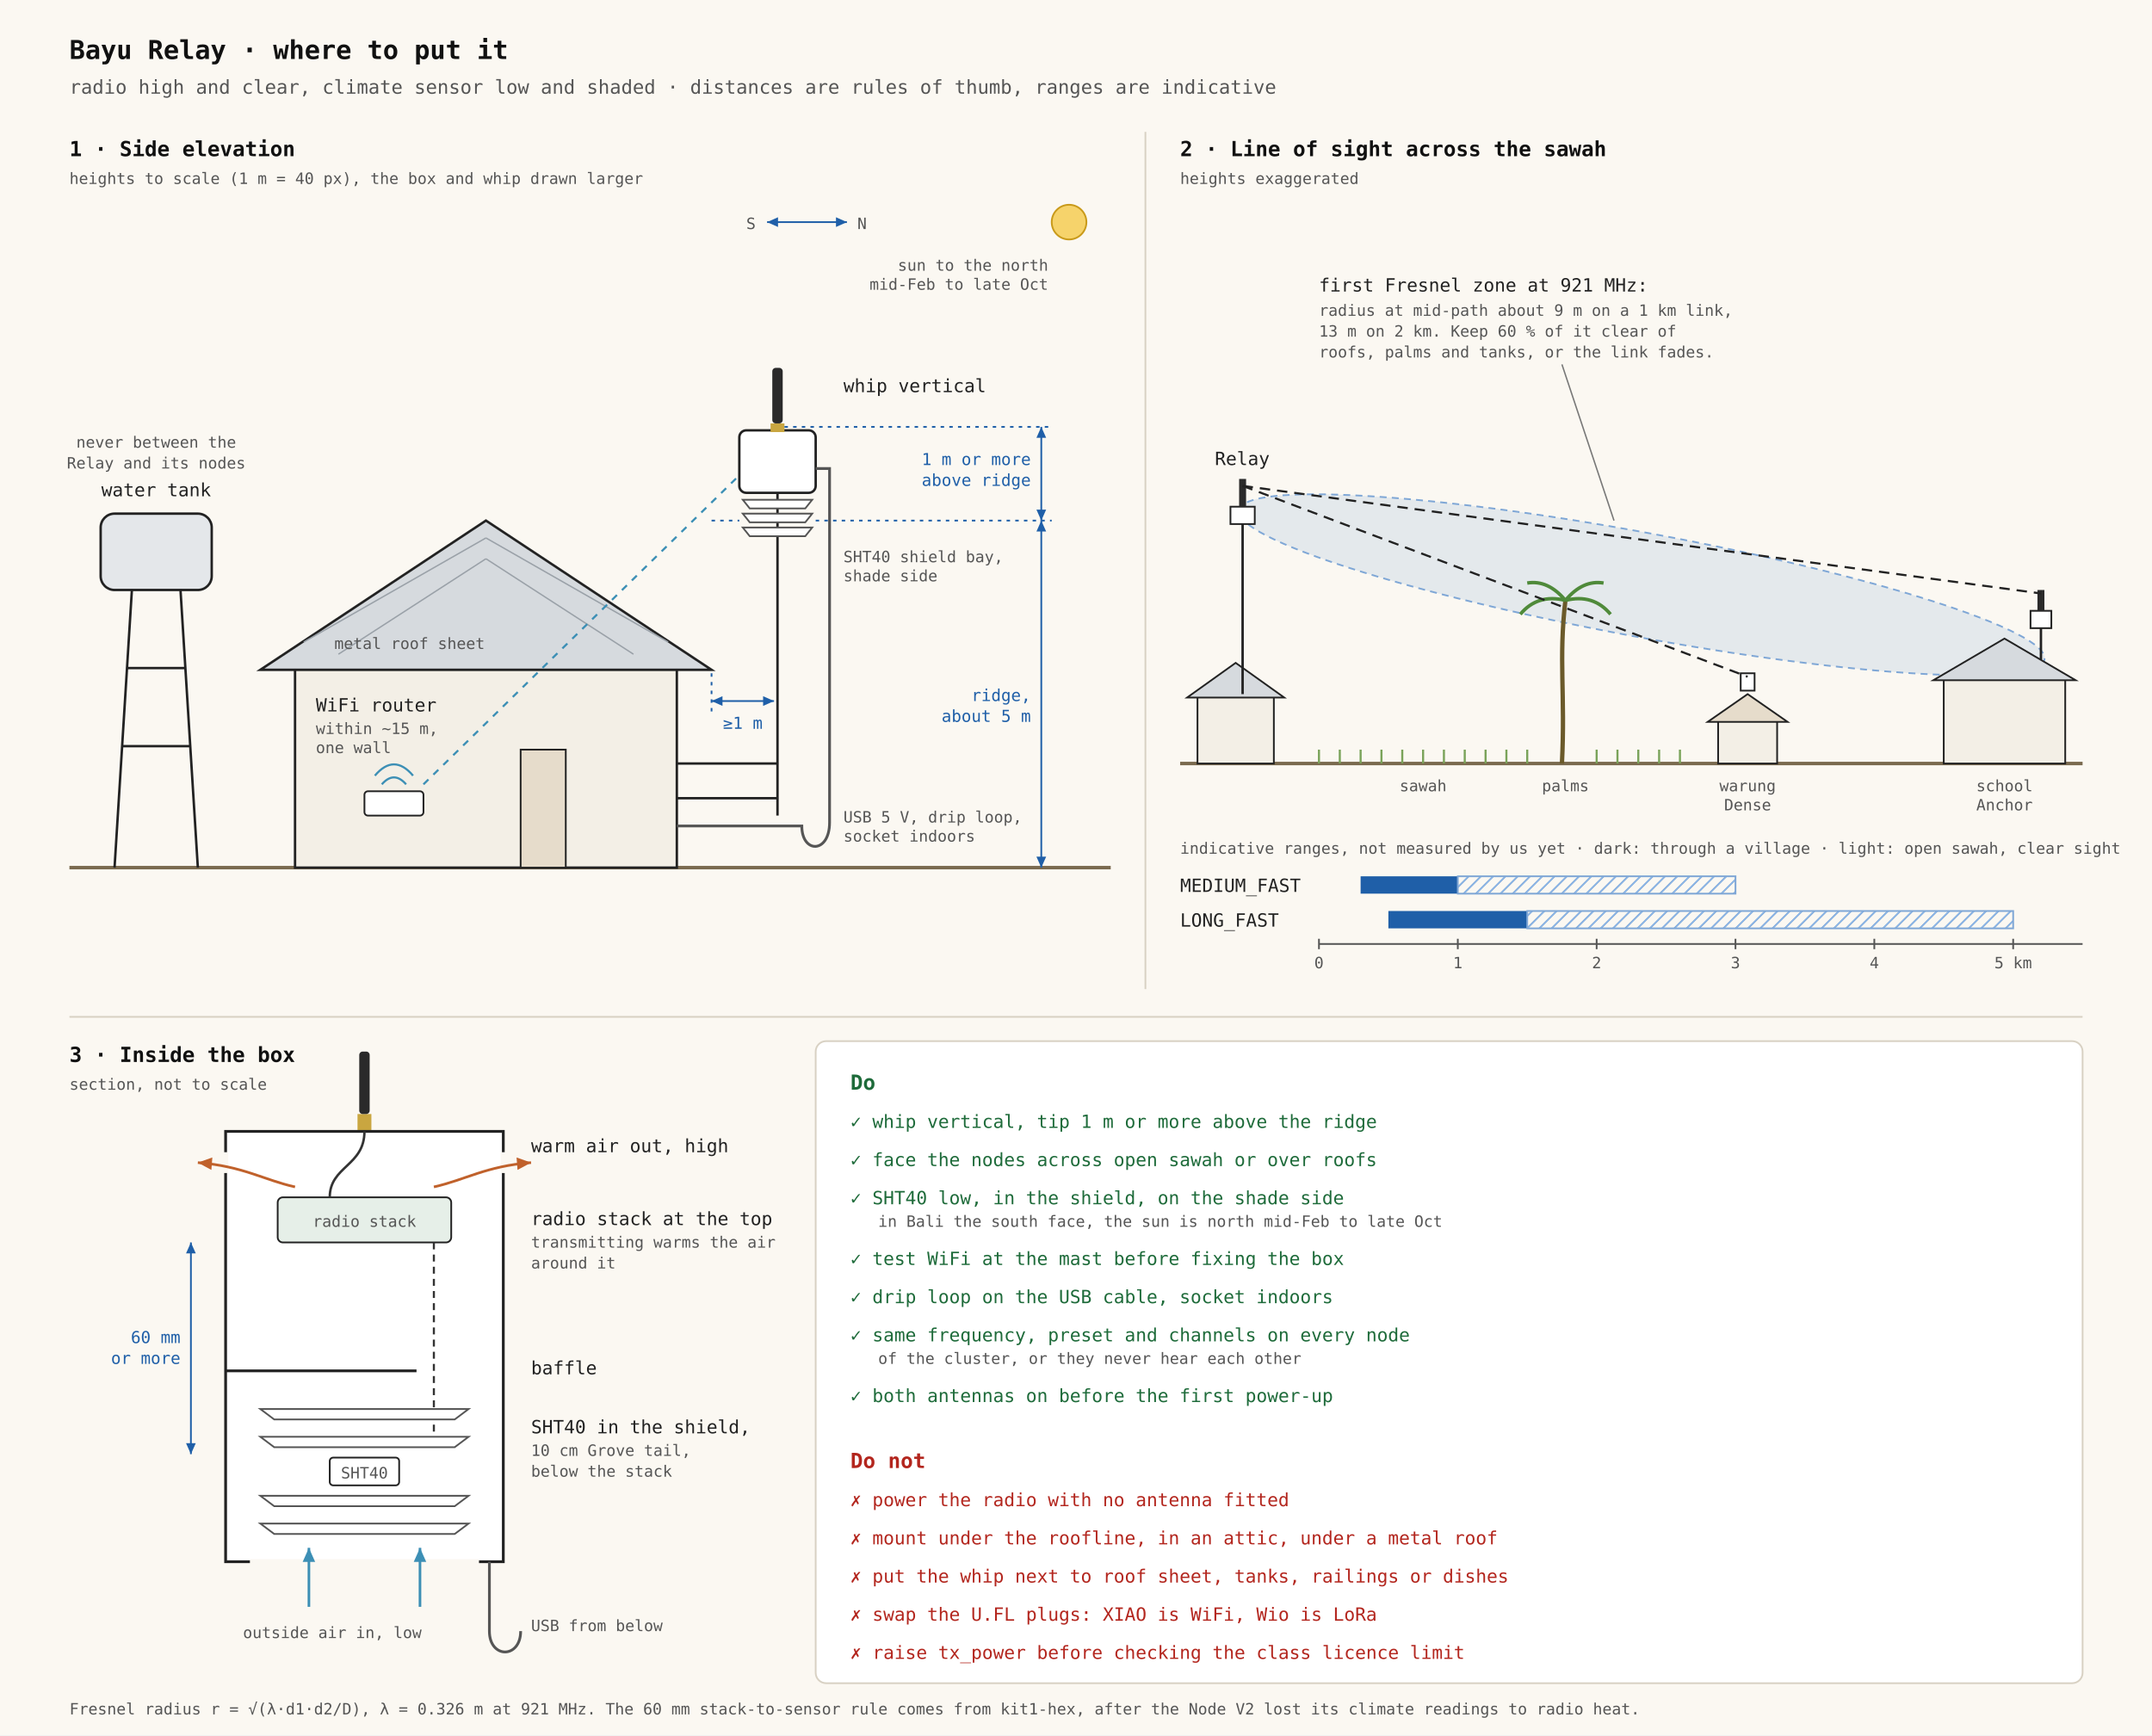
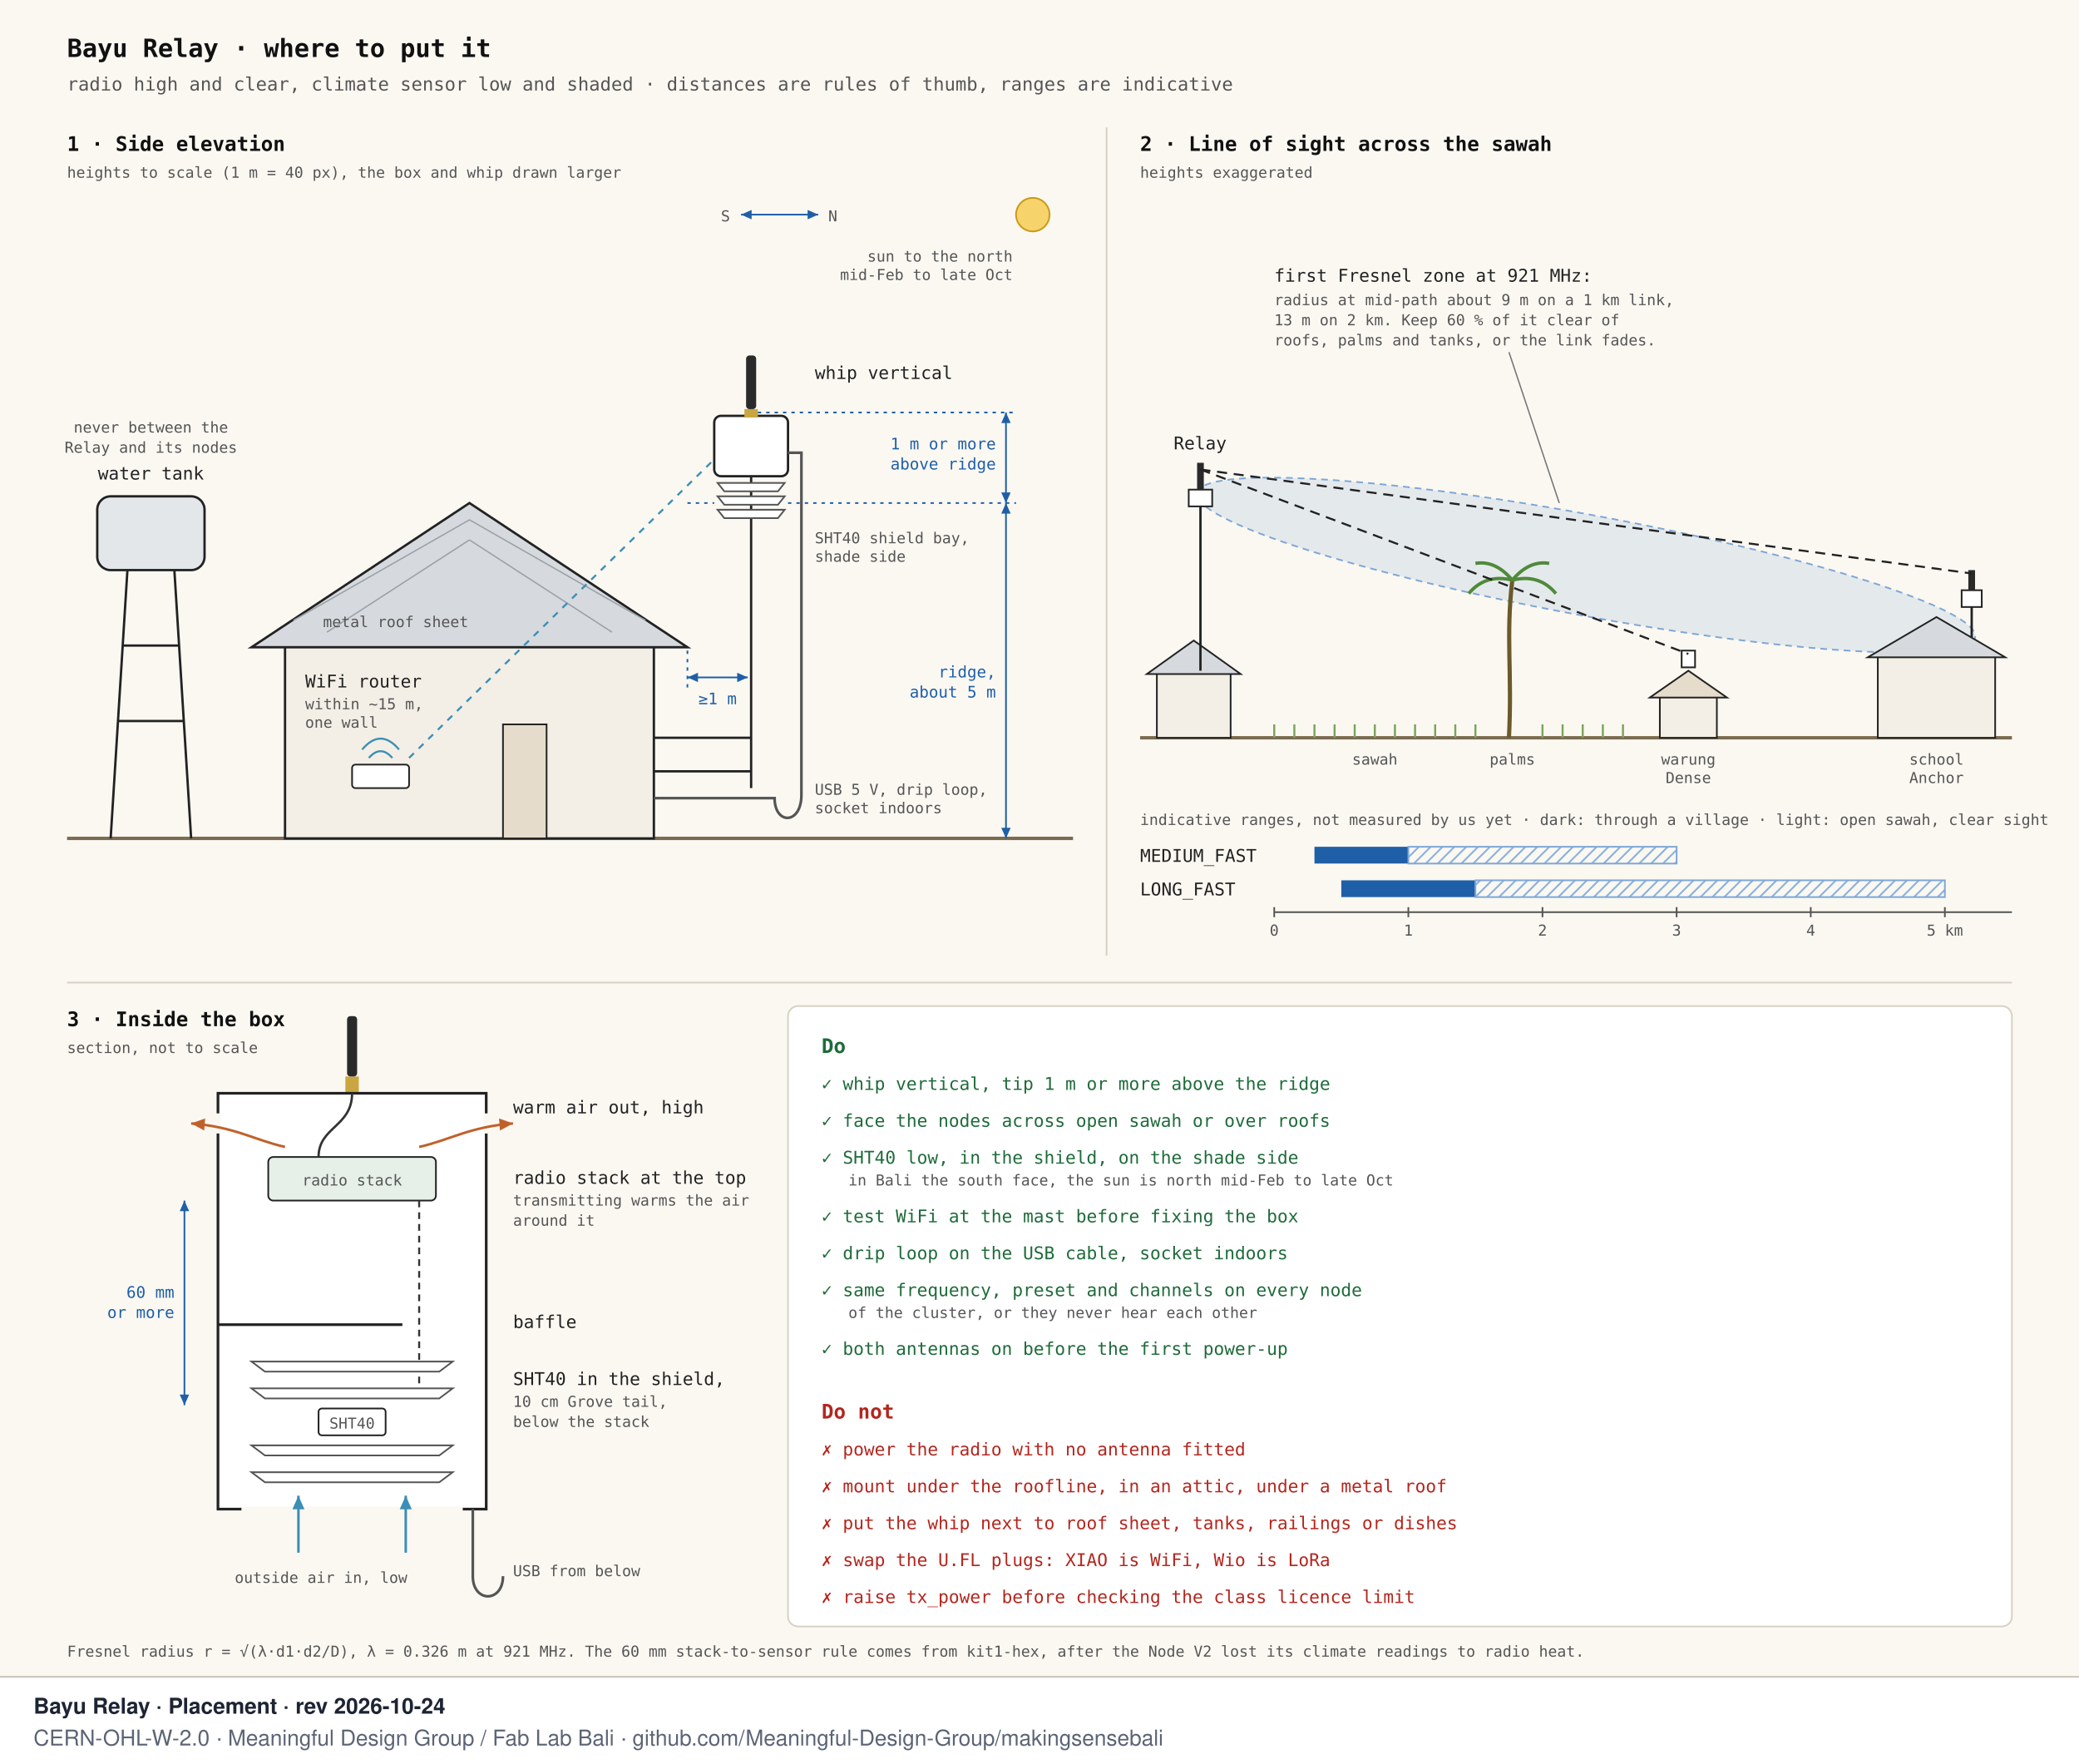
- <svg xmlns="http://www.w3.org/2000/svg" viewBox="0 0 1240 1000" role="img" font-family="ui-monospace, 'SF Mono', Menlo, Consolas, 'DejaVu Sans Mono', monospace">
+ <svg xmlns="http://www.w3.org/2000/svg" viewBox="0 0 1240 1052" role="img" font-family="ui-monospace, 'SF Mono', Menlo, Consolas, 'DejaVu Sans Mono', monospace" width="1240" height="1052">
  <style>
    .t    { font-size: 15px; font-weight: 700; fill: #111; }
    .st   { font-size: 11px; fill: #555; }
    .h    { font-size: 12px; font-weight: 700; fill: #111; }
    .lab  { font-size: 10.5px; fill: #222; }
    .sm   { font-size: 9px; fill: #555; }
    .dim  { font-size: 9.5px; fill: #1f5fa8; }
    .warn { font-size: 10.5px; fill: #b3261e; }
    .ok   { font-size: 10.5px; fill: #1e6b3a; }
    .okh  { font-size: 12px; font-weight: 700; fill: #1e6b3a; }
    .noh  { font-size: 12px; font-weight: 700; fill: #b3261e; }
    .d    { fill: none; stroke: #1f5fa8; stroke-width: 1; }
    .ink  { fill: none; stroke: #222; stroke-width: 1.4; }
  </style>
  <defs>
    <marker id="a" viewBox="0 0 10 10" refX="9" refY="5" markerWidth="7" markerHeight="7" orient="auto-start-reverse">
      <path d="M0 1 L9 5 L0 9 Z" fill="#1f5fa8" />
    </marker>
    <marker id="air" viewBox="0 0 10 10" refX="9" refY="5" markerWidth="6" markerHeight="6" orient="auto">
      <path d="M0 1 L9 5 L0 9 Z" fill="#c0612b" />
    </marker>
    <marker id="cool" viewBox="0 0 10 10" refX="9" refY="5" markerWidth="6" markerHeight="6" orient="auto">
      <path d="M0 1 L9 5 L0 9 Z" fill="#3c8fb5" />
    </marker>
    <pattern id="light" width="5" height="5" patternUnits="userSpaceOnUse" patternTransform="rotate(45)">
      <line x1="0" y1="0" x2="0" y2="5" stroke="#7fa7d6" stroke-width="2" />
    </pattern>
  </defs>
  <rect width="1240" height="1000" fill="#fbf8f2" />
  <text x="40" y="34" class="t">Bayu Relay · where to put it</text>
  <text x="40" y="54" class="st">radio high and clear, climate sensor low and shaded · distances are rules of thumb, ranges are indicative</text>
  <text x="40" y="90" class="h">1 · Side elevation</text>
  <text x="40" y="106" class="sm">heights to scale (1 m = 40 px), the box and whip drawn larger</text>
  <line x1="40" y1="500" x2="640" y2="500" stroke="#7a6a4f" stroke-width="2" />
  <path class="ink" d="M66 500 L76 340 M114 500 L104 340 M70 430 H110 M73 385 H107" />
  <rect x="58" y="296" width="64" height="44" rx="8" fill="#e4e7ea" stroke="#222" stroke-width="1.4" />
  <text x="90" y="286" class="lab" text-anchor="middle">water tank</text>
  <rect x="170" y="380" width="220" height="120" fill="#f3efe6" stroke="#222" stroke-width="1.4" />
  <path d="M150 386 L280 300 L410 386 Z" fill="#d6dade" stroke="#222" stroke-width="1.4" />
  <path d="M175 370 L280 310 M195 377 L280 322 M385 370 L280 310 M365 377 L280 322" stroke="#9aa1a8" stroke-width="0.8" fill="none" />
  <text x="236" y="374" class="sm" text-anchor="middle">metal roof sheet</text>
  <rect x="300" y="432" width="26" height="68" fill="#e6dccb" stroke="#222" />
  <rect x="210" y="456" width="34" height="14" rx="2" fill="#ffffff" stroke="#222" />
  <path d="M220 452 q7 -8 14 0 M216 447 q11 -13 22 0" fill="none" stroke="#3c8fb5" stroke-width="1.2" />
  <text x="182" y="410" class="lab">WiFi router</text>
  <text x="182" y="423" class="sm">within ~15 m,</text>
  <text x="182" y="434" class="sm">one wall</text>
  <path d="M244 452 L430 270" fill="none" stroke="#3c8fb5" stroke-width="1.2" stroke-dasharray="4 4" />
  <path class="ink" d="M448 470 V284" />
  <path class="ink" d="M390 440 H448 M390 460 H448" />
  <rect x="426" y="248" width="44" height="36" rx="4" fill="#ffffff" stroke="#222" stroke-width="1.4" />
  <g fill="#ffffff" stroke="#555" stroke-width="1">
    <path d="M428 288 H468 L464 293 H432 Z" />
    <path d="M428 296 H468 L464 301 H432 Z" />
    <path d="M428 304 H468 L464 309 H432 Z" />
  </g>
  <rect x="444" y="244" width="8" height="5" fill="#c9a640" />
  <rect x="445" y="212" width="6" height="32" rx="2" fill="#2a2a2a" />
  <path d="M470 270 H478 V474 C478 492 462 492 462 476 H390" fill="none" stroke="#555" stroke-width="1.6" />
  <text x="486" y="474" class="sm">USB 5 V, drip loop,</text>
  <text x="486" y="485" class="sm">socket indoors</text>
  <path class="d" d="M600 500 V300" marker-start="url(#a)" marker-end="url(#a)" />
  <path class="d" d="M410 300 H426 M470 300 H606" stroke-dasharray="2 3" />
  <text x="594" y="404" class="dim" text-anchor="end">ridge,</text>
  <text x="594" y="416" class="dim" text-anchor="end">about 5 m</text>
  <path class="d" d="M600 300 V246" marker-start="url(#a)" marker-end="url(#a)" />
  <path class="d" d="M452 246 H606" stroke-dasharray="2 3" />
  <text x="594" y="268" class="dim" text-anchor="end">1 m or more</text>
  <text x="594" y="280" class="dim" text-anchor="end">above ridge</text>
  <path class="d" d="M410 404 H446" marker-start="url(#a)" marker-end="url(#a)" />
  <path class="d" d="M410 388 V410" stroke-dasharray="2 3" />
  <text x="428" y="420" class="dim" text-anchor="middle">≥1 m</text>
  <text x="90" y="258" class="sm" text-anchor="middle">never between the</text>
  <text x="90" y="270" class="sm" text-anchor="middle">Relay and its nodes</text>
  <text x="486" y="226" class="lab">whip vertical</text>
  <text x="486" y="324" class="sm">SHT40 shield bay,</text>
  <text x="486" y="335" class="sm">shade side</text>
  <circle cx="616" cy="128" r="10" fill="#f6d36b" stroke="#c99a1a" />
  <text x="604" y="156" class="sm" text-anchor="end">sun to the north</text>
  <text x="604" y="167" class="sm" text-anchor="end">mid-Feb to late Oct</text>
  <text x="430" y="132" class="sm">S</text>
  <path class="d" d="M442 128 H488" marker-start="url(#a)" marker-end="url(#a)" />
  <text x="494" y="132" class="sm">N</text>
  <line x1="660" y1="76" x2="660" y2="570" stroke="#d8d1c3" />
  <text x="680" y="90" class="h">2 · Line of sight across the sawah</text>
  <text x="680" y="106" class="sm">heights exaggerated</text>
  <line x1="680" y1="440" x2="1200" y2="440" stroke="#7a6a4f" stroke-width="2" />
  <ellipse cx="946" cy="337" rx="236" ry="30" transform="rotate(10.5 946 337)" fill="#7fa7d6" fill-opacity="0.18" stroke="#7fa7d6" stroke-dasharray="4 3" />
  <rect x="690" y="400" width="44" height="40" fill="#f3efe6" stroke="#222" />
  <path d="M684 402 L712 382 L740 402 Z" fill="#d6dade" stroke="#222" />
  <path class="ink" d="M716 400 V300" />
  <rect x="709" y="292" width="14" height="10" fill="#ffffff" stroke="#222" />
  <rect x="714" y="276" width="4" height="16" fill="#2a2a2a" />
  <g stroke="#7aa35a" stroke-width="1.2">
    <path d="M760 440 v-8 M772 440 v-8 M784 440 v-8 M796 440 v-8 M808 440 v-8 M820 440 v-8 M832 440 v-8 M844 440 v-8 M856 440 v-8 M868 440 v-8 M880 440 v-8 M920 440 v-8 M932 440 v-8 M944 440 v-8 M956 440 v-8 M968 440 v-8" />
  </g>
  <text x="820" y="456" class="sm" text-anchor="middle">sawah</text>
  <path d="M900 440 C902 400 898 380 902 346" fill="none" stroke="#6b5a2a" stroke-width="2.5" />
  <path d="M902 346 q-16 -4 -26 8 M902 346 q16 -4 26 8 M902 346 q-10 -12 -22 -10 M902 346 q10 -12 22 -10" fill="none" stroke="#4f8a3a" stroke-width="2" />
  <text x="902" y="456" class="sm" text-anchor="middle">palms</text>
  <rect x="990" y="414" width="34" height="26" fill="#f3efe6" stroke="#222" />
  <path d="M984 416 L1007 400 L1030 416 Z" fill="#e6dccb" stroke="#222" />
  <rect x="1003" y="388" width="8" height="10" fill="#ffffff" stroke="#222" />
  <text x="1007" y="456" class="sm" text-anchor="middle">warung</text>
  <text x="1007" y="467" class="sm" text-anchor="middle">Dense</text>
  <rect x="1120" y="390" width="70" height="50" fill="#f3efe6" stroke="#222" />
  <path d="M1114 392 L1155 368 L1196 392 Z" fill="#d6dade" stroke="#222" />
  <path class="ink" d="M1176 380 V362" />
  <rect x="1170" y="352" width="12" height="10" fill="#ffffff" stroke="#222" />
  <rect x="1174" y="340" width="4" height="12" fill="#2a2a2a" />
  <text x="1155" y="456" class="sm" text-anchor="middle">school</text>
  <text x="1155" y="467" class="sm" text-anchor="middle">Anchor</text>
  <path d="M716 280 L1176 342" fill="none" stroke="#222" stroke-width="1.2" stroke-dasharray="6 4" />
  <path d="M716 280 L1007 390" fill="none" stroke="#222" stroke-width="1.2" stroke-dasharray="6 4" />
  <text x="700" y="268" class="lab">Relay</text>
  <text x="760" y="168" class="lab">first Fresnel zone at 921 MHz:</text>
  <text x="760" y="182" class="sm">radius at mid-path about 9 m on a 1 km link,</text>
  <text x="760" y="194" class="sm">13 m on 2 km. Keep 60 % of it clear of</text>
  <text x="760" y="206" class="sm">roofs, palms and tanks, or the link fades.</text>
  <path d="M900 210 L930 300" fill="none" stroke="#777" stroke-width="0.8" />
  <text x="680" y="492" class="sm">indicative ranges, not measured by us yet · dark: through a village · light: open sawah, clear sight</text>
  <text x="680" y="514" class="lab">MEDIUM_FAST</text>
  <rect x="784" y="505" width="56" height="10" fill="#1f5fa8" />
  <rect x="840" y="505" width="160" height="10" fill="url(#light)" stroke="#7fa7d6" />
  <text x="680" y="534" class="lab">LONG_FAST</text>
  <rect x="800" y="525" width="80" height="10" fill="#1f5fa8" />
  <rect x="880" y="525" width="280" height="10" fill="url(#light)" stroke="#7fa7d6" />
  <line x1="760" y1="544" x2="1200" y2="544" stroke="#555" />
  <g class="sm" text-anchor="middle">
    <text x="760" y="558">0</text>
    <text x="840" y="558">1</text>
    <text x="920" y="558">2</text>
    <text x="1000" y="558">3</text>
    <text x="1080" y="558">4</text>
    <text x="1160" y="558">5 km</text>
  </g>
  <g stroke="#555">
    <line x1="760" y1="541" x2="760" y2="547" />
    <line x1="840" y1="541" x2="840" y2="547" />
    <line x1="920" y1="541" x2="920" y2="547" />
    <line x1="1000" y1="541" x2="1000" y2="547" />
    <line x1="1080" y1="541" x2="1080" y2="547" />
    <line x1="1160" y1="541" x2="1160" y2="547" />
  </g>
  <line x1="40" y1="586" x2="1200" y2="586" stroke="#d8d1c3" />
  <text x="40" y="612" class="h">3 · Inside the box</text>
  <text x="40" y="628" class="sm">section, not to scale</text>
  <rect x="206" y="642" width="8" height="10" fill="#c9a640" />
  <rect x="207" y="606" width="6" height="36" rx="2" fill="#2a2a2a" />
  <path d="M130 652 H290 V900 H130 Z" fill="#ffffff" stroke="#222" stroke-width="1.6" />
  <rect x="160" y="690" width="100" height="26" rx="3" fill="#e6efe8" stroke="#222" />
  <text x="210" y="707" class="sm" text-anchor="middle">radio stack</text>
  <path d="M190 690 C190 672 210 672 210 652" fill="none" stroke="#333" stroke-width="1.4" />
  <g stroke="#fbf8f2" stroke-width="3">
    <line x1="130" y1="664" x2="130" y2="676" />
    <line x1="290" y1="664" x2="290" y2="676" />
  </g>
  <path d="M250 684 C268 680 280 672 306 670" fill="none" stroke="#c0612b" stroke-width="1.5" marker-end="url(#air)" />
  <path d="M170 684 C152 680 140 672 114 670" fill="none" stroke="#c0612b" stroke-width="1.5" marker-end="url(#air)" />
  <line x1="130" y1="790" x2="240" y2="790" stroke="#222" stroke-width="1.6" />
  <path d="M250 716 V830" fill="none" stroke="#333" stroke-width="1.2" stroke-dasharray="4 3" />
  <g fill="#ffffff" stroke="#555" stroke-width="1">
    <path d="M150 812 H270 L262 818 H158 Z" />
    <path d="M150 828 H270 L262 834 H158 Z" />
    <path d="M150 862 H270 L262 868 H158 Z" />
    <path d="M150 878 H270 L262 884 H158 Z" />
  </g>
  <rect x="190" y="840" width="40" height="16" rx="2" fill="#ffffff" stroke="#222" />
  <text x="210" y="852" class="sm" text-anchor="middle">SHT40</text>
  <g stroke="#fbf8f2" stroke-width="3">
    <line x1="144" y1="900" x2="276" y2="900" />
  </g>
  <path d="M178 926 V892" fill="none" stroke="#3c8fb5" stroke-width="1.5" marker-end="url(#cool)" />
  <path d="M242 926 V892" fill="none" stroke="#3c8fb5" stroke-width="1.5" marker-end="url(#cool)" />
  <path class="d" d="M110 716 V838" marker-start="url(#a)" marker-end="url(#a)" />
  <text x="104" y="774" class="dim" text-anchor="end">60 mm</text>
  <text x="104" y="786" class="dim" text-anchor="end">or more</text>
  <path d="M282 900 V940 C282 956 300 956 300 940" fill="none" stroke="#555" stroke-width="1.6" />
  <text x="306" y="664" class="lab">warm air out, high</text>
  <text x="306" y="706" class="lab">radio stack at the top</text>
  <text x="306" y="719" class="sm">transmitting warms the air</text>
  <text x="306" y="731" class="sm">around it</text>
  <text x="306" y="792" class="lab">baffle</text>
  <text x="306" y="826" class="lab">SHT40 in the shield,</text>
  <text x="306" y="839" class="sm">10 cm Grove tail,</text>
  <text x="306" y="851" class="sm">below the stack</text>
  <text x="306" y="940" class="sm">USB from below</text>
  <text x="140" y="944" class="sm">outside air in, low</text>
  <rect x="470" y="600" width="730" height="370" rx="6" fill="#ffffff" stroke="#d8d1c3" />
  <text x="490" y="628" class="okh">Do</text>
  <text x="490" y="650" class="ok">✓ whip vertical, tip 1 m or more above the ridge</text>
  <text x="490" y="672" class="ok">✓ face the nodes across open sawah or over roofs</text>
  <text x="490" y="694" class="ok">✓ SHT40 low, in the shield, on the shade side</text>
  <text x="506" y="707" class="sm">in Bali the south face, the sun is north mid-Feb to late Oct</text>
  <text x="490" y="729" class="ok">✓ test WiFi at the mast before fixing the box</text>
  <text x="490" y="751" class="ok">✓ drip loop on the USB cable, socket indoors</text>
  <text x="490" y="773" class="ok">✓ same frequency, preset and channels on every node</text>
  <text x="506" y="786" class="sm">of the cluster, or they never hear each other</text>
  <text x="490" y="808" class="ok">✓ both antennas on before the first power-up</text>
  <text x="490" y="846" class="noh">Do not</text>
  <text x="490" y="868" class="warn">✗ power the radio with no antenna fitted</text>
  <text x="490" y="890" class="warn">✗ mount under the roofline, in an attic, under a metal roof</text>
  <text x="490" y="912" class="warn">✗ put the whip next to roof sheet, tanks, railings or dishes</text>
  <text x="490" y="934" class="warn">✗ swap the U.FL plugs: XIAO is WiFi, Wio is LoRa</text>
  <text x="490" y="956" class="warn">✗ raise tx_power before checking the class licence limit</text>
  <text x="40" y="988" class="sm">Fresnel radius r = √(λ·d1·d2/D), λ = 0.326 m at 921 MHz. The 60 mm stack-to-sensor rule comes from kit1-hex, after the Node V2 lost its climate readings to radio heat.</text>
+   <g data-stamp="bayu" font-family="Helvetica, Arial, sans-serif" font-size="13">
+     <rect x="0" y="1000" width="1240" height="52" fill="#ffffff" />
+     <line x1="0" y1="1000" x2="1240" y2="1000" stroke="#c9c4b6" />
+     <text x="20" y="1022" fill="#1d2433" font-weight="bold">Bayu Relay · Placement · rev 2026-10-24</text>
+     <text x="20" y="1041" fill="#5b6475">CERN-OHL-W-2.0 · Meaningful Design Group / Fab Lab Bali · github.com/Meaningful-Design-Group/makingsensebali</text>
+   </g>
</svg>
